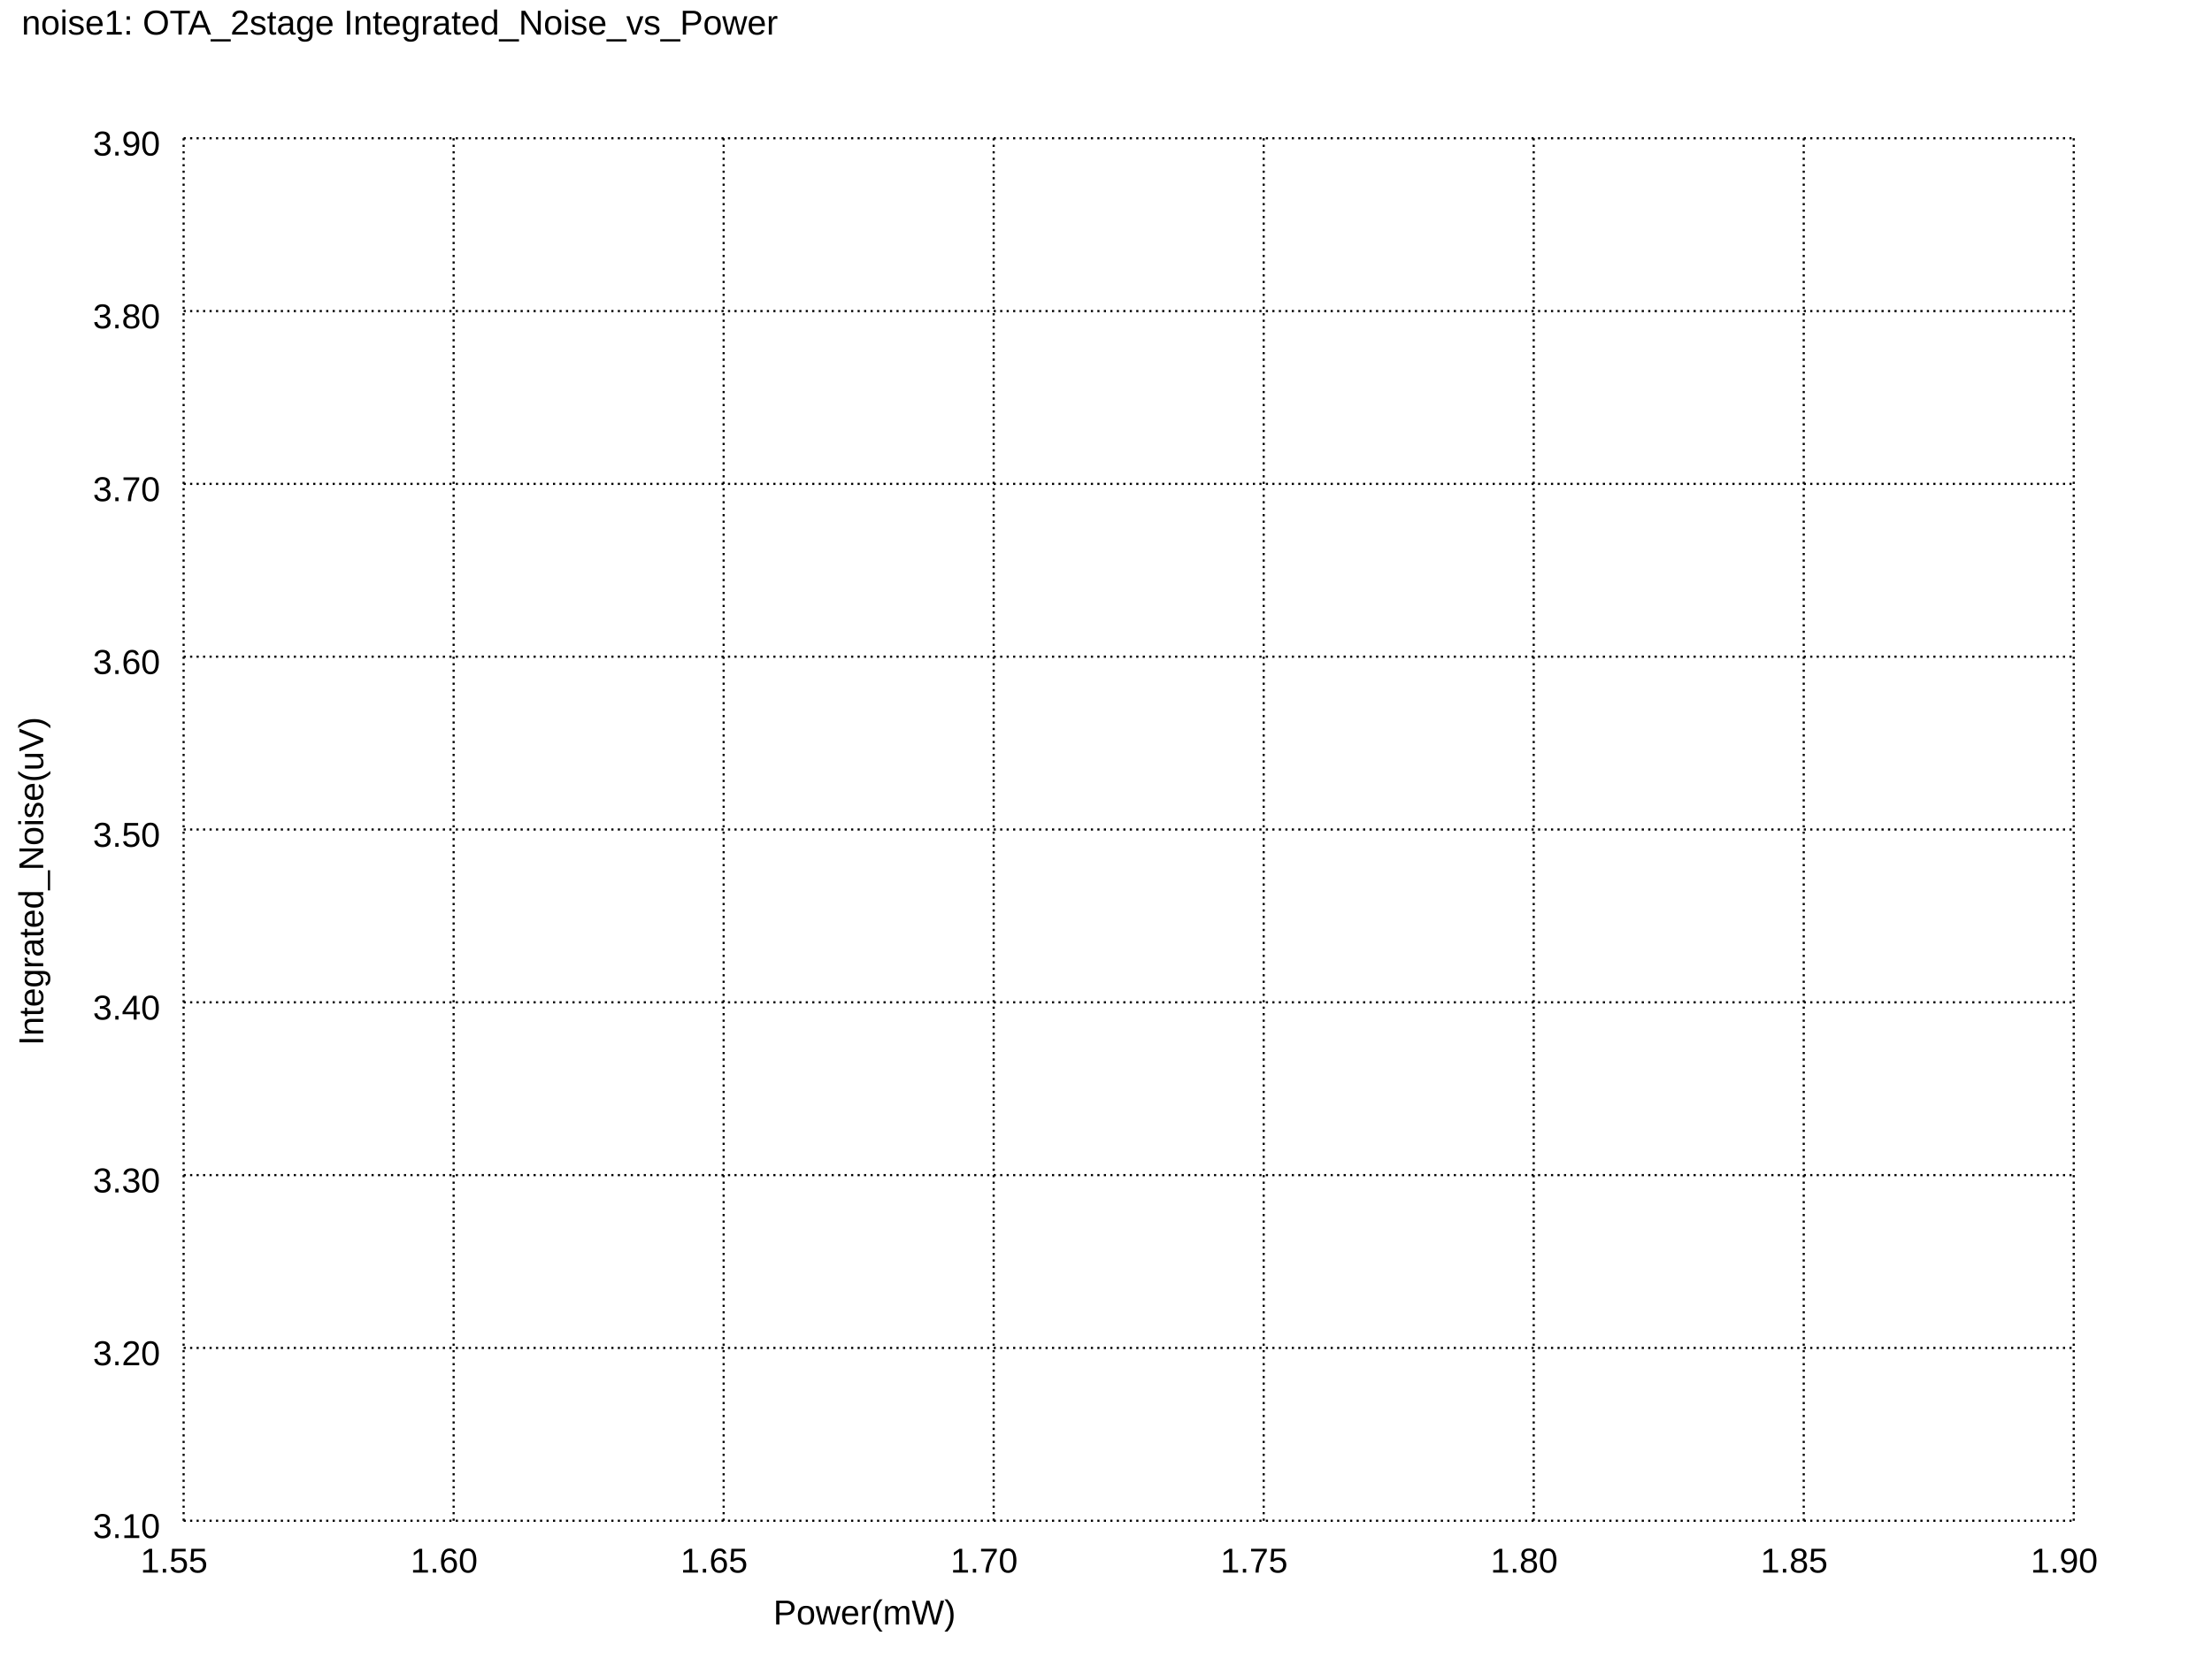
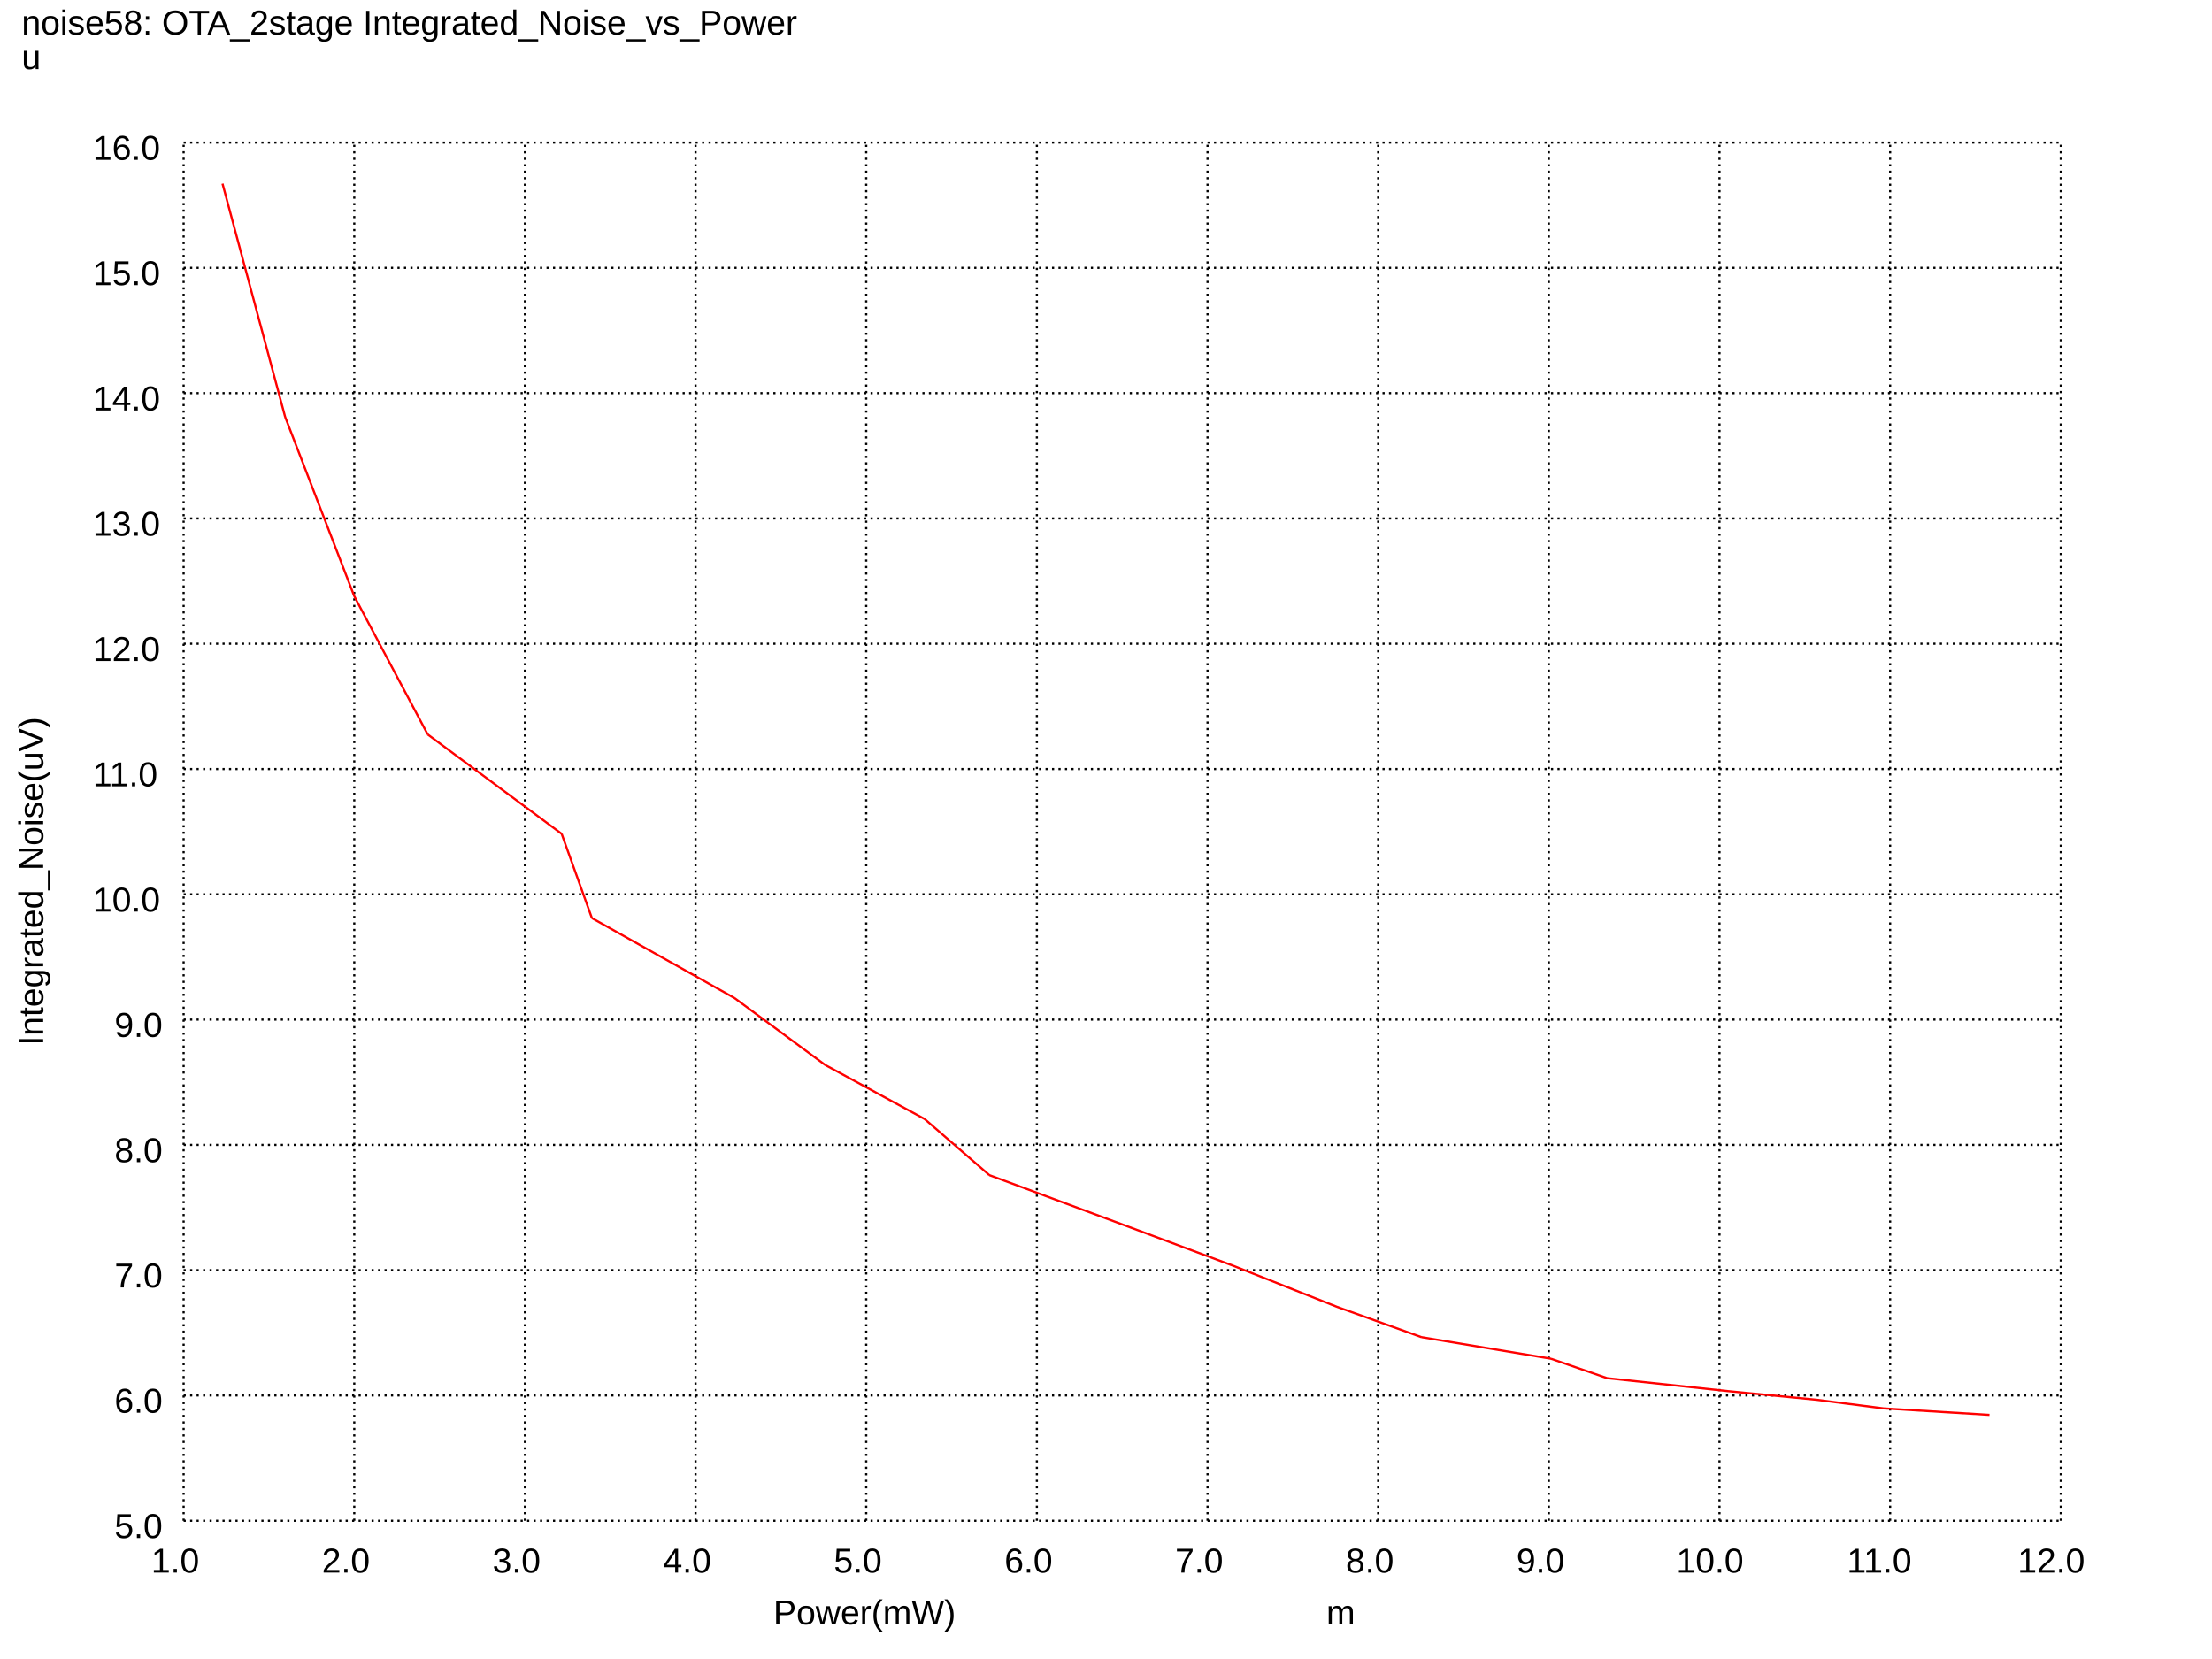
<svg xmlns="http://www.w3.org/2000/svg" version="1.1" width="100%" height="100%" viewBox="0 0 1024 768" style="fill: none; font-family: Arial;  font: Arial; ">
  <rect x="0" y="0" width="1024" height="768" fill="white" stroke="none" />
  <text stroke="none" fill="black" font-size="16" x="358" y="752">
Power(mW)
</text>
  <text transform="rotate(-90, 20, 484)" stroke="none" fill="black" font-size="16" x="20" y="484">
Integrated_Noise(uV)
</text>
  <text stroke="none" fill="black" font-size="16" x="10" y="16">
- noise1: OTA_2stage Integrated_Noise_vs_Power
+ noise58: OTA_2stage Integrated_Noise_vs_Power
</text>
-   <path stroke="black" stroke-dasharray="1,2" d="M85 704l0 -640" />
-   <text stroke="none" fill="black" font-size="16" x="65" y="728">
- 1.55
+   <path stroke="black" stroke-dasharray="1,2" d="M85 704l0 -638" />
+   <text stroke="none" fill="black" font-size="16" x="70" y="728">
+ 1.0
</text>
-   <path stroke="black" stroke-dasharray="1,2" d="M210 704l0 -640" />
-   <text stroke="none" fill="black" font-size="16" x="190" y="728">
- 1.60
+   <path stroke="black" stroke-dasharray="1,2" d="M164 704l0 -638" />
+   <text stroke="none" fill="black" font-size="16" x="149" y="728">
+ 2.0
</text>
-   <path stroke="black" stroke-dasharray="1,2" d="M335 704l0 -640" />
-   <text stroke="none" fill="black" font-size="16" x="315" y="728">
- 1.65
+   <path stroke="black" stroke-dasharray="1,2" d="M243 704l0 -638" />
+   <text stroke="none" fill="black" font-size="16" x="228" y="728">
+ 3.0
</text>
-   <path stroke="black" stroke-dasharray="1,2" d="M460 704l0 -640" />
-   <text stroke="none" fill="black" font-size="16" x="440" y="728">
- 1.70
+   <path stroke="black" stroke-dasharray="1,2" d="M322 704l0 -638" />
+   <text stroke="none" fill="black" font-size="16" x="307" y="728">
+ 4.0
</text>
-   <path stroke="black" stroke-dasharray="1,2" d="M585 704l0 -640" />
-   <text stroke="none" fill="black" font-size="16" x="565" y="728">
- 1.75
+   <path stroke="black" stroke-dasharray="1,2" d="M401 704l0 -638" />
+   <text stroke="none" fill="black" font-size="16" x="386" y="728">
+ 5.0
</text>
-   <path stroke="black" stroke-dasharray="1,2" d="M710 704l0 -640" />
-   <text stroke="none" fill="black" font-size="16" x="690" y="728">
- 1.80
+   <path stroke="black" stroke-dasharray="1,2" d="M480 704l0 -638" />
+   <text stroke="none" fill="black" font-size="16" x="465" y="728">
+ 6.0
</text>
-   <path stroke="black" stroke-dasharray="1,2" d="M835 704l0 -640" />
-   <text stroke="none" fill="black" font-size="16" x="815" y="728">
- 1.85
+   <path stroke="black" stroke-dasharray="1,2" d="M559 704l0 -638" />
+   <text stroke="none" fill="black" font-size="16" x="544" y="728">
+ 7.0
</text>
-   <path stroke="black" stroke-dasharray="1,2" d="M960 704l0 -640" />
-   <text stroke="none" fill="black" font-size="16" x="940" y="728">
- 1.90
+   <path stroke="black" stroke-dasharray="1,2" d="M638 704l0 -638" />
+   <text stroke="none" fill="black" font-size="16" x="623" y="728">
+ 8.0
+ </text>
+   <path stroke="black" stroke-dasharray="1,2" d="M717 704l0 -638" />
+   <text stroke="none" fill="black" font-size="16" x="702" y="728">
+ 9.0
+ </text>
+   <path stroke="black" stroke-dasharray="1,2" d="M796 704l0 -638" />
+   <text stroke="none" fill="black" font-size="16" x="776" y="728">
+ 10.0
+ </text>
+   <path stroke="black" stroke-dasharray="1,2" d="M875 704l0 -638" />
+   <text stroke="none" fill="black" font-size="16" x="855" y="728">
+ 11.0
+ </text>
+   <path stroke="black" stroke-dasharray="1,2" d="M954 704l0 -638" />
+   <text stroke="none" fill="black" font-size="16" x="934" y="728">
+ 12.0
</text>
  <text stroke="none" fill="black" font-size="16" x="614" y="752">
-      
+ m     
</text>
-   <path stroke="black" stroke-dasharray="1,2" d="M85 704l875 0" />
-   <text stroke="none" fill="black" font-size="16" x="43" y="712">
- 3.10
+   <path stroke="black" stroke-dasharray="1,2" d="M85 704l869 0" />
+   <text stroke="none" fill="black" font-size="16" x="53" y="712">
+ 5.0
</text>
-   <path stroke="black" stroke-dasharray="1,2" d="M85 624l875 0" />
-   <text stroke="none" fill="black" font-size="16" x="43" y="632">
- 3.20
+   <path stroke="black" stroke-dasharray="1,2" d="M85 646l869 0" />
+   <text stroke="none" fill="black" font-size="16" x="53" y="654">
+ 6.0
</text>
-   <path stroke="black" stroke-dasharray="1,2" d="M85 544l875 0" />
-   <text stroke="none" fill="black" font-size="16" x="43" y="552">
- 3.30
+   <path stroke="black" stroke-dasharray="1,2" d="M85 588l869 0" />
+   <text stroke="none" fill="black" font-size="16" x="53" y="596">
+ 7.0
</text>
-   <path stroke="black" stroke-dasharray="1,2" d="M85 464l875 0" />
-   <text stroke="none" fill="black" font-size="16" x="43" y="472">
- 3.40
+   <path stroke="black" stroke-dasharray="1,2" d="M85 530l869 0" />
+   <text stroke="none" fill="black" font-size="16" x="53" y="538">
+ 8.0
</text>
-   <path stroke="black" stroke-dasharray="1,2" d="M85 384l875 0" />
-   <text stroke="none" fill="black" font-size="16" x="43" y="392">
- 3.50
+   <path stroke="black" stroke-dasharray="1,2" d="M85 472l869 0" />
+   <text stroke="none" fill="black" font-size="16" x="53" y="480">
+ 9.0
</text>
-   <path stroke="black" stroke-dasharray="1,2" d="M85 304l875 0" />
-   <text stroke="none" fill="black" font-size="16" x="43" y="312">
- 3.60
+   <path stroke="black" stroke-dasharray="1,2" d="M85 414l869 0" />
+   <text stroke="none" fill="black" font-size="16" x="43" y="422">
+ 10.0
</text>
-   <path stroke="black" stroke-dasharray="1,2" d="M85 224l875 0" />
-   <text stroke="none" fill="black" font-size="16" x="43" y="232">
- 3.70
+   <path stroke="black" stroke-dasharray="1,2" d="M85 356l869 0" />
+   <text stroke="none" fill="black" font-size="16" x="43" y="364">
+ 11.0
</text>
-   <path stroke="black" stroke-dasharray="1,2" d="M85 144l875 0" />
-   <text stroke="none" fill="black" font-size="16" x="43" y="152">
- 3.80
+   <path stroke="black" stroke-dasharray="1,2" d="M85 298l869 0" />
+   <text stroke="none" fill="black" font-size="16" x="43" y="306">
+ 12.0
</text>
-   <path stroke="black" stroke-dasharray="1,2" d="M85 64l875 0" />
-   <text stroke="none" fill="black" font-size="16" x="43" y="72">
- 3.90
+   <path stroke="black" stroke-dasharray="1,2" d="M85 240l869 0" />
+   <text stroke="none" fill="black" font-size="16" x="43" y="248">
+ 13.0
+ </text>
+   <path stroke="black" stroke-dasharray="1,2" d="M85 182l869 0" />
+   <text stroke="none" fill="black" font-size="16" x="43" y="190">
+ 14.0
+ </text>
+   <path stroke="black" stroke-dasharray="1,2" d="M85 124l869 0" />
+   <text stroke="none" fill="black" font-size="16" x="43" y="132">
+ 15.0
+ </text>
+   <path stroke="black" stroke-dasharray="1,2" d="M85 66l869 0" />
+   <text stroke="none" fill="black" font-size="16" x="43" y="74">
+ 16.0
</text>
  <text stroke="none" fill="black" font-size="16" x="10" y="32">
-      
+ u     
</text>
+   <path stroke="red" d="M872 652l49 3M841 648l31 4M800 644l41 4M744 638l56 6M718 629l26 9M658 619l60 10M619 605l39 14M571 586l48 19M520 567l51 19M458 544l62 23M428 518l30 26M382 493l46 25M340 462l42 31M274 425l66 37M260 386l14 39M198 340l62 46" />
+   <path stroke="red" d="M164 276l34 64M132 193l32 83M103 85l29 108" />
</svg>
